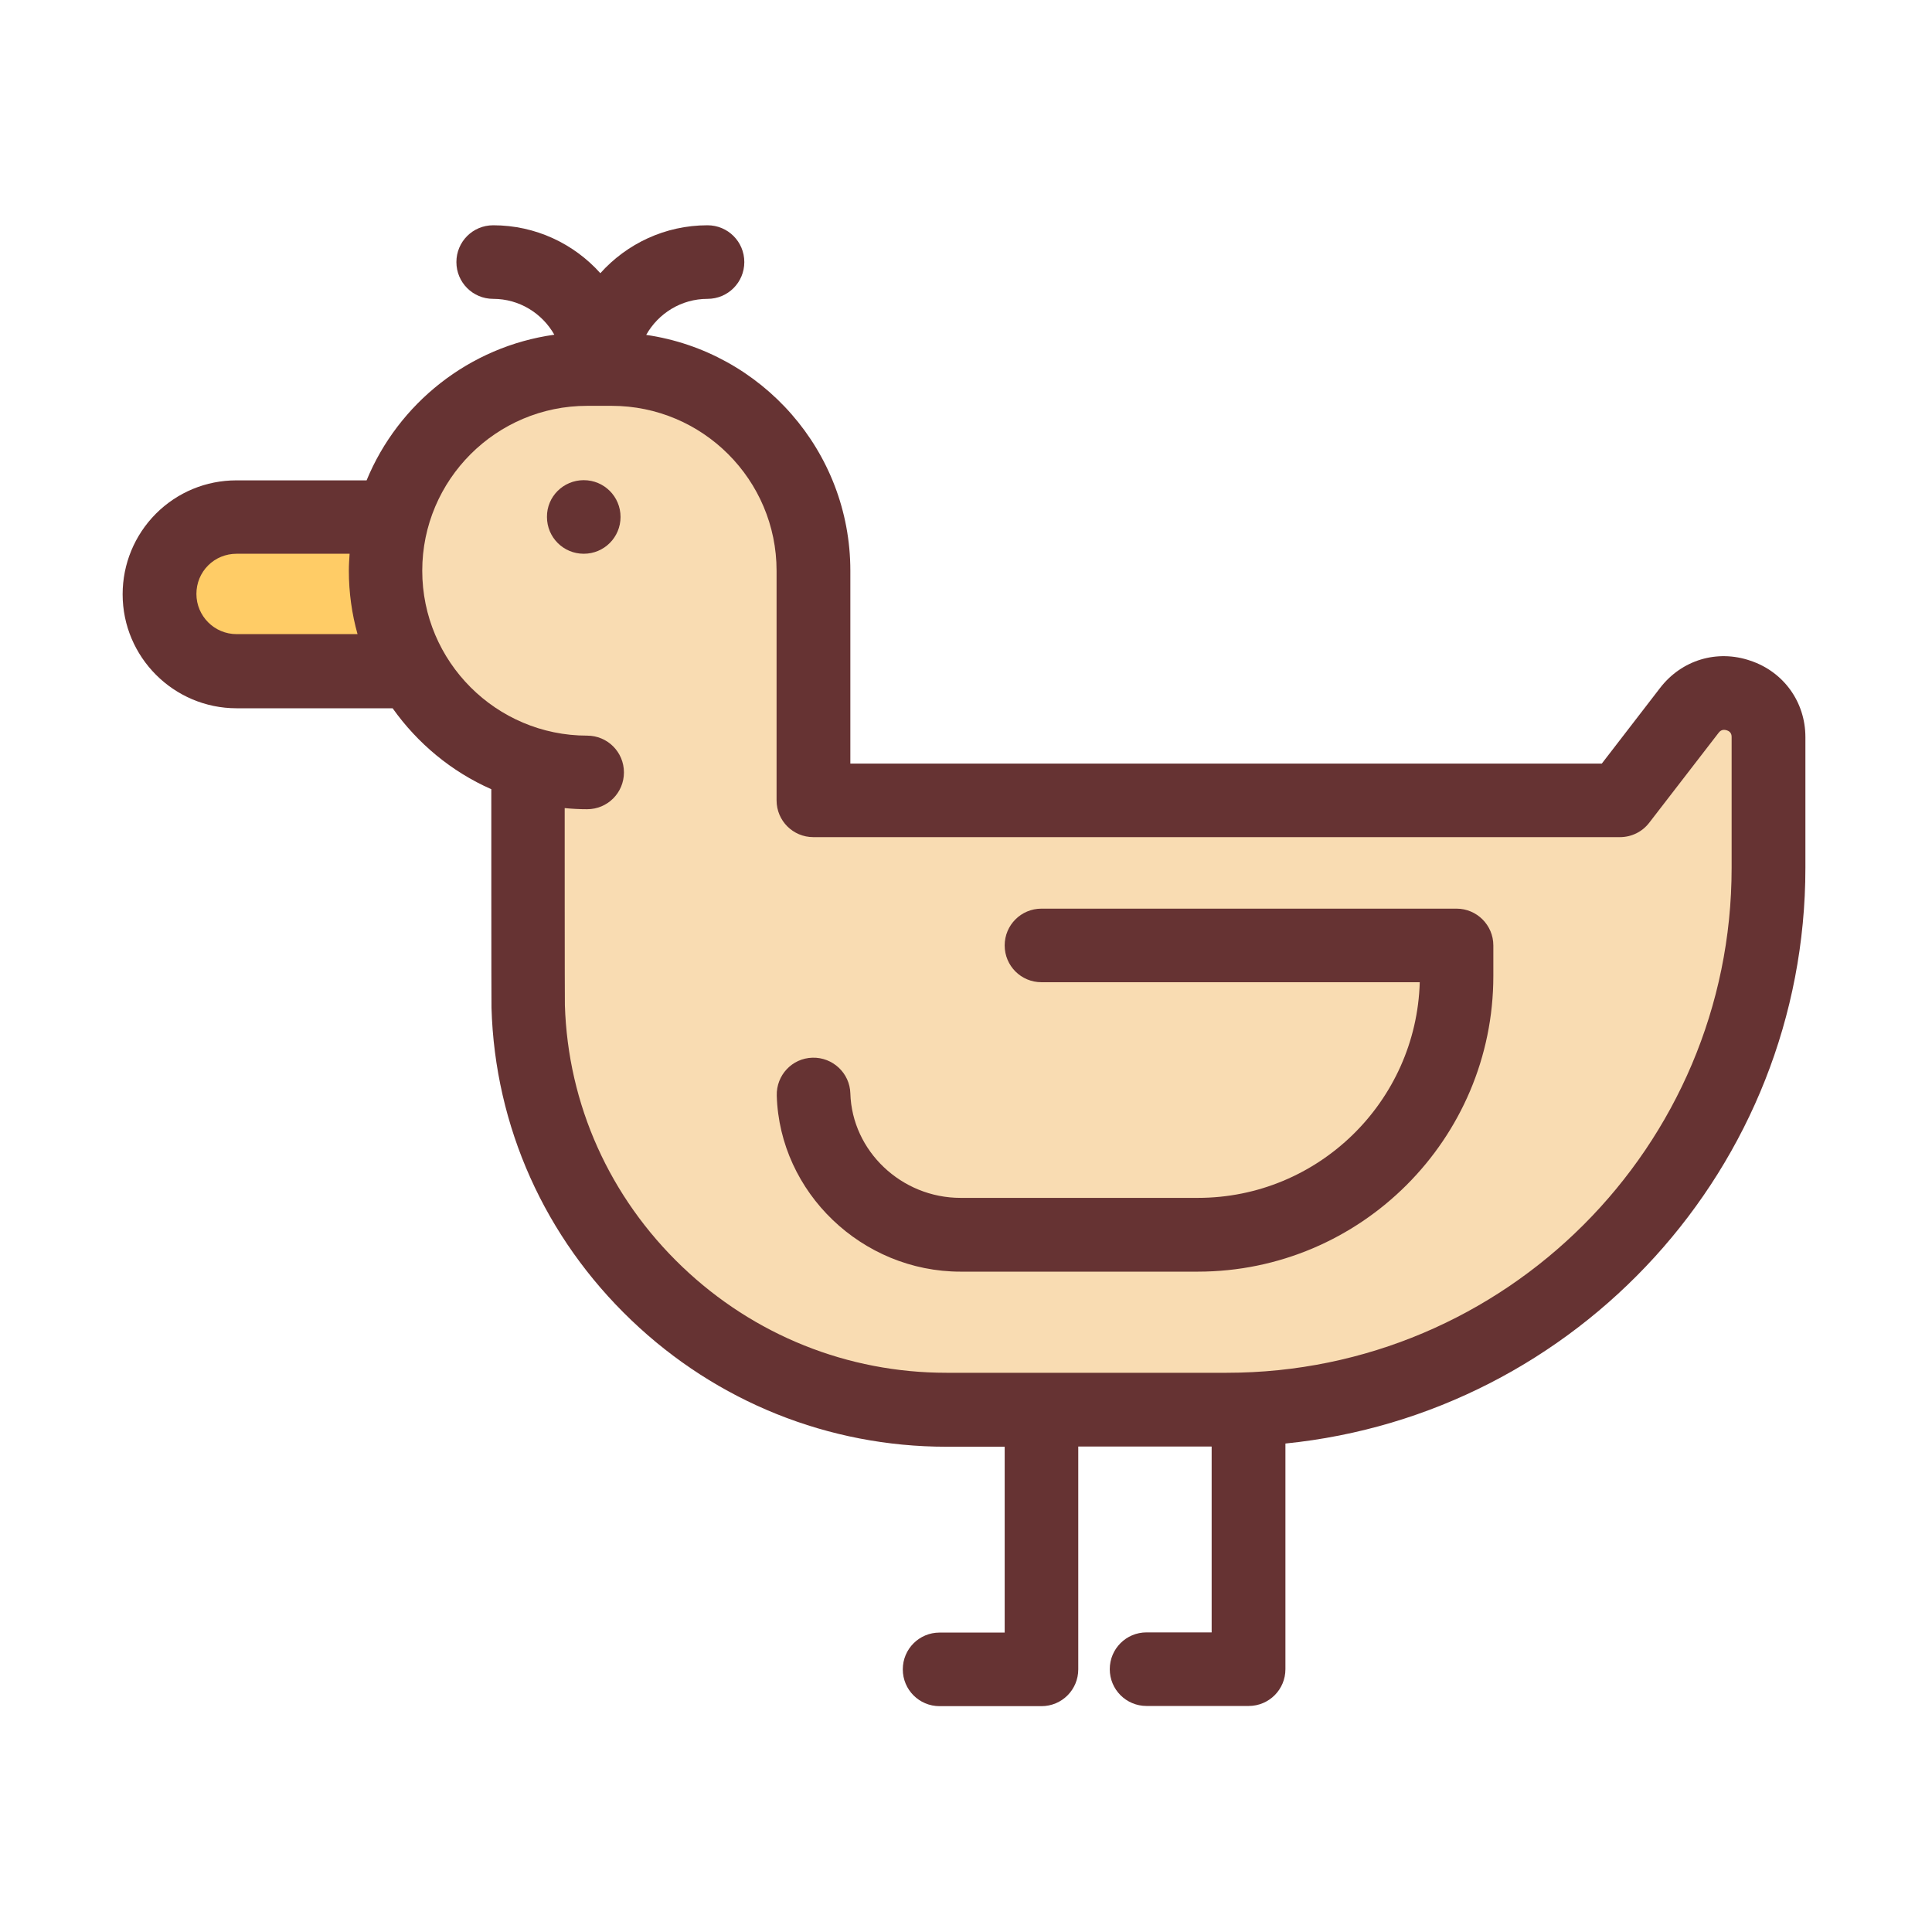
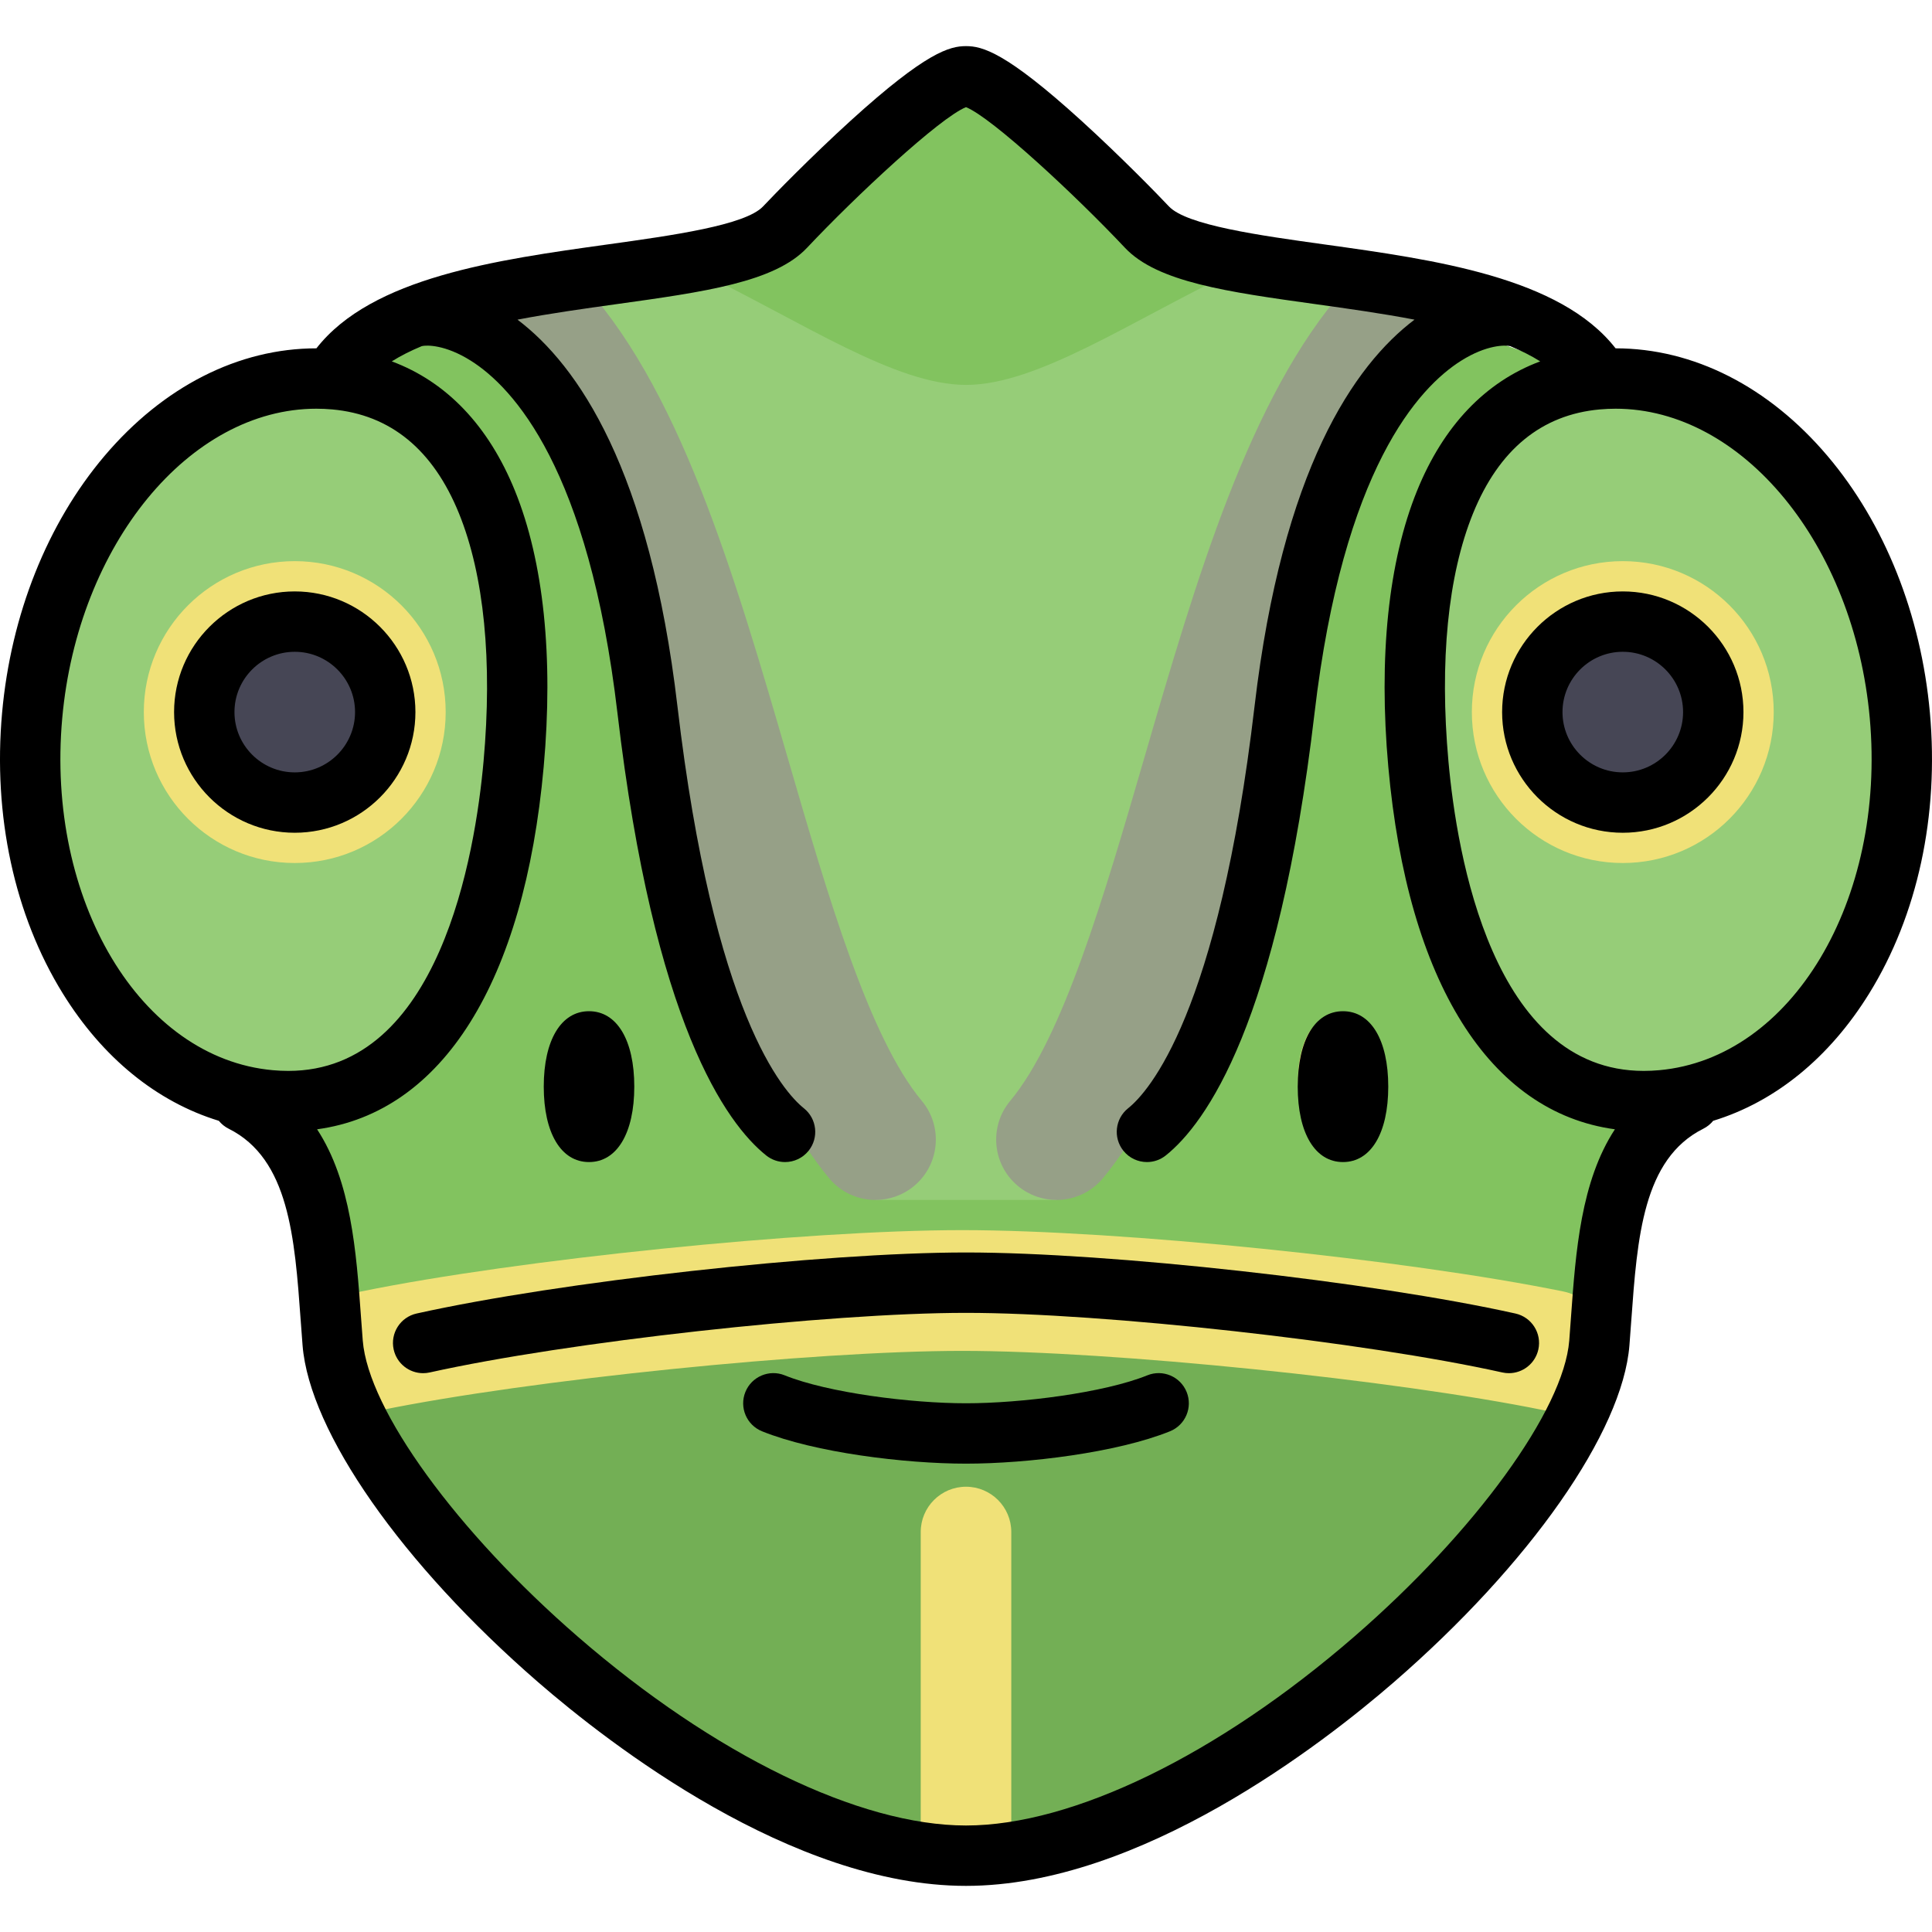
- <svg xmlns="http://www.w3.org/2000/svg" width="800px" height="800px" viewBox="0 0 1024 1024" class="icon" version="1.1">
-   <path d="M956.9 390.7V460c0 158.6-121 289.5-275.6 305.1v119.6c0 10.8-8.7 19.5-19.5 19.5h-54.1c-10.8 0-19.5-8.7-19.5-19.5s8.7-19.5 19.5-19.5h34.5v-98.5h-70.7v118.1c0 10.8-8.7 19.5-19.5 19.5h-54c-10.8 0-19.5-8.7-19.5-19.5s8.7-19.5 19.5-19.5h34.5v-98.5h-30.9c-62.4 0-121.7-23.8-166.9-67-46-43.9-72.4-102.8-74.2-165.7-0.1-2.4-0.1-115.8-0.1-115.8-21.1-9.3-39.1-24.3-52.3-42.9h-82.7C92.1 375.4 65 348.3 65 315c0-16.1 6.3-31.3 17.6-42.7 11.4-11.4 26.6-17.7 42.7-17.7h69c16.8-40.8 54.4-70.9 99.5-77.2-6.4-11.3-18.5-19-32.4-19-10.8 0-19.5-8.7-19.5-19.5s8.7-19.5 19.5-19.5c22.5 0 42.8 9.8 56.8 25.4 14-15.6 34.3-25.4 56.8-25.4 10.8 0 19.5 8.7 19.5 19.5s-8.7 19.5-19.5 19.5c-13.9 0-26.1 7.7-32.5 19.1 61.1 8.9 108.2 61.5 108.2 125v102.2H849l30.9-40.1c11.4-14.8 30.2-20.5 47.9-14.4 17.6 5.9 29.1 21.9 29.1 40.5z" fill="#663333" />
-   <path d="M917.8 390.7V460c0 147.6-120 267.6-267.6 267.6H501.6c-52.3 0-102-19.9-140-56.2-38.5-36.8-60.6-86-62.2-138.7-0.1-2-0.1-104.4-0.1-104.4 3.9 0.4 7.9 0.6 11.9 0.6 10.8 0 19.5-8.7 19.5-19.5s-8.7-19.5-19.5-19.5c-48.2 0-87.4-39.2-87.4-87.4s39.2-87.4 87.4-87.4h13c48.2 0 87.4 39.2 87.4 87.4v121.7c0 10.8 8.7 19.5 19.5 19.5h427.5c6.1 0 11.8-2.8 15.5-7.6l36.8-47.7c0.5-0.6 1.7-2.2 4.4-1.3 2.5 0.8 2.5 2.9 2.5 3.6z" fill="#F9DCB2" />
-   <path d="M791.5 501.1v16.2c0 86.4-70.3 156.7-156.7 156.7H509.1c-52.2 0-95.9-41.9-97.4-93.3-0.3-10.8 8.1-19.8 18.9-20.1 10.8-0.3 19.8 8.2 20.1 18.9 0.9 30.6 27.1 55.4 58.4 55.4h125.8c63.8 0 115.8-51 117.6-114.3H552c-10.8 0-19.5-8.7-19.5-19.5s8.7-19.5 19.5-19.5h220c10.8 0 19.5 8.8 19.5 19.5zM309.4 254.5c10.8 0 19.5 8.7 19.5 19.5s-8.7 19.5-19.5 19.5-19.5-8.7-19.5-19.5c-0.1-10.8 8.7-19.5 19.5-19.5z" fill="#663333" />
-   <path d="M189.5 336.1h-64.1c-11.8 0-21.3-9.6-21.3-21.3 0-5.7 2.2-11.1 6.2-15.1s9.4-6.2 15.1-6.2h59.9c-0.2 3-0.4 6-0.4 9 0 11.6 1.6 22.9 4.6 33.6z" fill="#FFCC66" />
+ <svg xmlns="http://www.w3.org/2000/svg" height="800px" width="800px" version="1.1" id="Layer_1" viewBox="0 0 512.001 512.001" xml:space="preserve">
+   <g>
+     <path style="fill:#82C35F;" d="M345.366,72.629c-3.814,0.429-7.819,1.316-11.662,0.94c-4.6-0.451-8.917-2.298-12.744-4.832   c-4.896-1.011-9.849-2.203-14.435-4.239c-8.912-3.957-15.974-14.011-22.915-20.613c-8.313-7.906-17.178-17.101-27.518-22.359   c-7.701-3.917-16.086,5.014-21.54,9.591c-9.358,7.853-18.157,16.403-26.704,25.125c-3.754,3.83-7.059,7.027-12.246,9.023   c-5.76,4.935-13.197,9.136-21.039,8.255c-4.033-0.453-8.308-1.41-12.365-1.388c-9.498,1.333-19.011,2.589-28.448,4.311   c-15.003,2.737-34.279,6.275-45.036,18.159c-2.663,2.941-5.668,5.593-9.021,7.724c-0.683,0.434-7.692,3.693-7.689,3.758   c0.055,1.111,0.11,2.223,0.165,3.334c0.302,6.103,0.604,12.206,0.906,18.309c1.044,21.107,2.089,42.214,3.133,63.32   c1.997,40.365,3.793,80.343,3.793,120.761c0,10.458,2.35,20.635,3.183,31.09c0.66,8.288,0.774,16.421,3.59,24.321   c5.739,16.102,16.637,30.444,27.703,43.244c25.697,29.725,60.839,54.007,96.881,69.582c15.126,6.537,32.124,12.077,48.824,10.789   c20.421-1.575,39.762-12.036,57.583-21.328c32.501-16.944,62.029-44.182,83.512-73.809c7.601-10.482,15.137-22.307,17.871-35.151   c3.549-16.674,1.122-33.959,7.954-50.083c1.618-3.818,4.896-7.16,4.896-11.265c0-5.248,0-10.495,0-15.743   c0-5.487-0.233-11.026,0.038-16.507c0.225-4.544,0.45-9.087,0.674-13.631c2.038-41.195,4.076-82.389,6.114-123.584   c0.385-7.774,0.77-15.548,1.154-23.322c0.087-1.768-19.2-7.174-21.087-7.84C394.384,89.924,369.875,81.276,345.366,72.629z" />
+     <path style="fill:#82C35F;" d="M418.893,98.571c-15.899-5.61-31.798-11.22-47.697-16.83L368,86.001l-87.999,231.997h-47.999   L144.003,86.001l-7.521-10.027c-0.909,0.157-1.82,0.301-2.729,0.466c-15.003,2.737-34.279,6.275-45.036,18.159   c-2.663,2.941-5.668,5.593-9.021,7.724c-0.683,0.434-7.692,3.693-7.689,3.758c0.055,1.111,0.11,2.223,0.165,3.334   c0.302,6.103,0.604,12.206,0.906,18.309c1.044,21.107,2.089,42.214,3.133,63.32c1.997,40.365,3.793,80.343,3.793,120.761   c0,10.458,2.35,20.635,3.183,31.09c0.66,8.287,0.774,16.421,3.59,24.321c5.739,16.102,16.636,30.444,27.703,43.244   c25.697,29.725,60.839,54.007,96.881,69.582c15.126,6.537,32.124,12.077,48.824,10.789c20.421-1.575,39.762-12.036,57.583-21.328   c32.501-16.944,62.029-44.182,83.512-73.809c7.601-10.482,15.137-22.307,17.871-35.151c3.549-16.674,1.122-33.959,7.954-50.083   c1.618-3.818,4.896-7.16,4.896-11.265c0-5.248,0-10.495,0-15.743c0-5.487-0.233-11.026,0.038-16.507   c0.225-4.544,0.45-9.087,0.674-13.631c2.038-41.195,4.076-82.389,6.114-123.584c0.385-7.774,0.77-15.548,1.154-23.322   C440.067,104.644,420.781,99.237,418.893,98.571z" />
+   </g>
+   <path style="fill:#96CD78;" d="M333.706,73.569c-2.307-0.226-4.542-0.804-6.681-1.643c-28.085,13.638-52.295,30.077-71.022,30.077  c-18.726,0-42.933-16.436-71.013-30.072c-3.308,1.318-6.82,1.993-10.422,1.589l-38.085,2.456l7.521,10.027L232.003,318h47.999  l87.999-231.997l3.195-4.26L333.706,73.569z" />
+   <path style="fill:#73AF55;" d="M85.003,349.999c0,2.78,0,5.56,0,8.34c0,44.479,102.477,133.437,166.998,133.437  S419,402.819,419,358.339c0-2.78,0-5.56,0-8.34H85.003z" />
+   <path style="fill:#F0E178;" d="M411.762,373.999c-0.842,0-1.698-0.086-2.561-0.258c-39.64-8.094-114.576-15.742-154.201-15.742  s-114.562,7.648-154.202,15.742c-7.723,1.547-15.155-4.195-16.567-12.883c-1.405-8.688,3.729-17.023,11.474-18.602  c41.679-8.508,117.603-16.258,159.295-16.258s117.617,7.75,159.294,16.258c7.745,1.578,12.879,9.914,11.474,18.602  C424.515,368.585,418.518,373.999,411.762,373.999z" />
+   <g>
+     <path style="fill:#96CD78;" d="M135.115,202.502c-4.746,52.756-24.974,92.638-64.541,89.078   c-39.568-3.56-67.795-49.212-63.049-101.969c4.746-52.755,40.67-92.638,80.236-89.078   C127.329,104.093,139.861,149.747,135.115,202.502z" />
+     <path style="fill:#96CD78;" d="M374.888,202.502c4.747,52.756,24.975,92.638,64.541,89.078   c39.567-3.56,67.795-49.212,63.049-101.969c-4.747-52.755-40.669-92.638-80.236-89.078   C382.674,104.093,370.142,149.747,374.888,202.502z" />
+   </g>
+   <circle style="fill:#F0E178;" cx="78.111" cy="188.708" r="40" />
+   <circle style="fill:#464655;" cx="78.111" cy="188.708" r="24" />
+   <circle style="fill:#F0E178;" cx="430.056" cy="188.708" r="40" />
+   <circle style="fill:#464655;" cx="430.056" cy="188.708" r="24" />
+   <g>
+     <path style="fill:#96A087;" d="M178.095,210.024c12.008,41.289,23.351,80.296,41.625,102.218c3.164,3.797,7.711,5.758,12.297,5.758   c3.609,0,7.242-1.219,10.234-3.711c6.789-5.656,7.703-15.742,2.047-22.531c-13.992-16.789-24.914-54.351-35.477-90.671   c-14.275-49.08-28.929-99.442-56.025-127.637c-6.362,0.898-12.72,1.838-19.042,2.991c-7.521,1.373-16.117,2.947-24.176,5.673   c1.39,1.198,2.997,2.189,4.814,2.872C145.08,96.486,162.619,156.807,178.095,210.024z" />
+     <path style="fill:#96A087;" d="M267.706,291.758c-5.656,6.789-4.742,16.875,2.047,22.531c2.992,2.492,6.625,3.711,10.234,3.711   c4.586,0,9.133-1.961,12.297-5.758c18.273-21.922,29.617-60.929,41.625-102.218c14.257-49.025,30.265-104.076,56.689-121.437   c-11.405-4.024-22.811-8.048-34.216-12.072c-25.307,28.682-39.429,77.224-53.2,124.572   C292.62,237.407,281.698,274.969,267.706,291.758z" />
+   </g>
+   <g>
+     <ellipse style="fill:#F0E178;" cx="351.997" cy="285.997" rx="8" ry="16" />
+     <path style="fill:#F0E178;" d="M256.001,497.998c-6.625,0-12-5.375-12-12v-79.999c0-6.625,5.375-12,12-12c6.625,0,12,5.375,12,12   v79.999C268.001,492.623,262.626,497.998,256.001,497.998z" />
+   </g>
+   <path d="M110.09,188.71c0-17.632-14.345-31.978-31.978-31.978s-31.978,14.345-31.978,31.978s14.345,31.978,31.978,31.978  S110.09,206.342,110.09,188.71z M62.136,188.71c0-8.81,7.167-15.978,15.978-15.978s15.978,7.167,15.978,15.978  c0,8.811-7.167,15.978-15.978,15.978S62.136,197.52,62.136,188.71z" />
+   <path d="M156.096,307.959c7.399,0,11.996-7.659,11.996-19.989s-4.597-19.989-11.996-19.989c-7.399,0-11.996,7.659-11.996,19.989  S148.697,307.959,156.096,307.959z" />
+   <path d="M511.445,188.895c-2.339-26.004-11.978-50.176-27.138-68.065c-15.585-18.39-35.527-28.518-56.152-28.518  c-0.002,0-0.005,0-0.007,0c-14.709-18.842-47.802-23.451-77.212-27.542c-17.087-2.377-36.454-5.072-41.156-10.068  c-2.925-3.107-12.799-13.249-23.228-22.732C266.514,13.749,260.275,12.223,256,12.223c-4.275,0-10.514,1.526-30.553,19.748  c-10.429,9.483-20.304,19.625-23.228,22.732c-4.702,4.996-24.069,7.69-41.156,10.068c-29.41,4.091-62.503,8.701-77.212,27.542  c-0.002,0-0.005,0-0.007,0c-20.625,0-40.567,10.128-56.152,28.518c-15.16,17.889-24.798,42.062-27.138,68.065  c-2.45,27.228,3.258,53.635,16.071,74.357c10.576,17.105,24.965,28.758,41.364,33.773c0.694,0.85,1.569,1.575,2.614,2.097  c15.991,7.996,17.493,28.777,19.083,50.778c0.161,2.229,0.321,4.448,0.497,6.644c1.834,22.921,26.348,57.964,62.453,89.276  c18.707,16.224,67.201,53.957,113.363,53.957s94.656-37.735,113.363-53.957c36.105-31.312,60.619-66.354,62.453-89.276  c0.176-2.196,0.336-4.415,0.497-6.644c1.59-22.001,3.092-42.782,19.083-50.778c1.045-0.522,1.92-1.247,2.614-2.097  c16.398-5.015,30.788-16.668,41.363-33.773C508.187,242.531,513.895,216.123,511.445,188.895z M16.492,190.329  c4.138-45.99,33.724-82.016,67.354-82.016c1.394,0,2.806,0.064,4.198,0.189c15.435,1.389,26.739,10.667,33.598,27.575  c6.648,16.389,8.897,39.111,6.504,65.709c-2.218,24.66-11.7,82.016-51.736,82.016c-1.341,0-2.727-0.064-4.119-0.189  C37.18,280.454,12.148,238.607,16.492,190.329z M415.869,355.267c-1.47,18.375-24.904,50.641-56.986,78.464  c-36.135,31.337-74.594,50.045-102.881,50.045s-66.746-18.709-102.881-50.045c-32.083-27.824-55.516-60.089-56.986-78.464  c-0.172-2.156-0.33-4.334-0.488-6.521c-1.232-17.051-2.591-35.69-11.614-49.47c33.192-4.514,54.911-38.946,60.049-96.058  c2.62-29.123-0.013-54.42-7.614-73.157c-7.003-17.262-18.147-28.897-32.642-34.294c2.374-1.492,5.048-2.833,7.96-4.041  c1.275-0.308,6.195-0.412,12.986,3.864c11.252,7.083,31.263,28.636,38.863,93.406c9.652,82.256,28.836,108.741,39.412,117.207  c1.476,1.181,3.241,1.755,4.995,1.755c2.346,0,4.67-1.027,6.25-3.001c2.761-3.449,2.203-8.484-1.246-11.245  c-5.44-4.355-23.937-24.912-33.521-106.581c-7.359-62.707-26.363-90.311-42.387-102.422c8.717-1.668,17.75-2.927,26.131-4.093  c23.486-3.268,42.037-5.849,50.602-14.949c12.936-13.745,35.149-34.444,42.129-37.271c6.98,2.828,29.193,23.526,42.128,37.271  c8.566,9.101,27.116,11.682,50.602,14.949c8.381,1.166,17.415,2.425,26.131,4.093c-16.024,12.111-35.028,39.715-42.387,102.422  c-9.584,81.669-28.08,102.226-33.521,106.581c-3.449,2.761-4.007,7.796-1.246,11.245c1.58,1.974,3.905,3.001,6.25,3.001  c1.754,0,3.519-0.574,4.995-1.755c10.576-8.466,29.76-34.951,39.412-117.207c7.601-64.77,27.611-86.323,38.863-93.406  c6.789-4.274,11.708-4.172,12.985-3.864c2.912,1.208,5.586,2.548,7.961,4.041c-14.494,5.397-25.639,17.032-32.642,34.294  c-7.601,18.737-10.234,44.034-7.614,73.157c5.138,57.109,26.857,91.541,60.049,96.057c-9.023,13.781-10.382,32.42-11.614,49.471  C416.199,350.934,416.041,353.112,415.869,355.267z M439.712,283.613c-1.392,0.125-2.776,0.189-4.114,0.189  c-0.001,0-0.003,0-0.004,0c-40.038-0.004-49.52-57.357-51.738-82.016c-2.393-26.599-0.144-49.32,6.504-65.709  c6.859-16.909,18.164-26.187,33.598-27.575c1.392-0.125,2.805-0.189,4.198-0.189c33.631,0,63.216,36.026,67.354,82.016  C499.854,238.607,474.823,280.454,439.712,283.613z" />
+   <path d="M430.056,156.733c-17.632,0-31.978,14.345-31.978,31.978s14.345,31.978,31.978,31.978s31.978-14.345,31.978-31.978  S447.688,156.733,430.056,156.733z M430.056,204.687c-8.81,0-15.978-7.167-15.978-15.978c0-8.811,7.167-15.978,15.978-15.978  s15.978,7.167,15.978,15.978C446.034,197.52,438.866,204.687,430.056,204.687z" />
+   <path d="M401.601,348.096c-38.097-8.465-107.495-16.175-145.599-16.175s-107.503,7.71-145.599,16.175  c-4.313,0.958-7.033,5.232-6.074,9.545c0.829,3.729,4.134,6.267,7.802,6.267c0.574,0,1.159-0.063,1.743-0.192  c36.535-8.119,105.607-15.794,142.128-15.794s105.594,7.676,142.128,15.794c0.584,0.13,1.168,0.192,1.743,0.192  c3.667,0,6.974-2.538,7.802-6.267C408.634,353.328,405.914,349.055,401.601,348.096z" />
+   <path d="M304.057,364.474c-11.475,4.638-33.445,7.409-48.055,7.409c-14.611,0-36.582-2.771-48.055-7.409  c-4.095-1.653-8.759,0.323-10.415,4.419c-1.656,4.097,0.323,8.759,4.419,10.415c13.929,5.63,37.735,8.575,54.051,8.575  c16.317,0,40.124-2.945,54.051-8.575c4.096-1.656,6.075-6.318,4.419-10.415C312.816,364.796,308.154,362.819,304.057,364.474z" />
+   <path d="M355.907,307.959c7.399,0,11.996-7.659,11.996-19.989s-4.597-19.989-11.996-19.989c-7.399,0-11.996,7.659-11.996,19.989  S348.507,307.959,355.907,307.959z" />
</svg>
